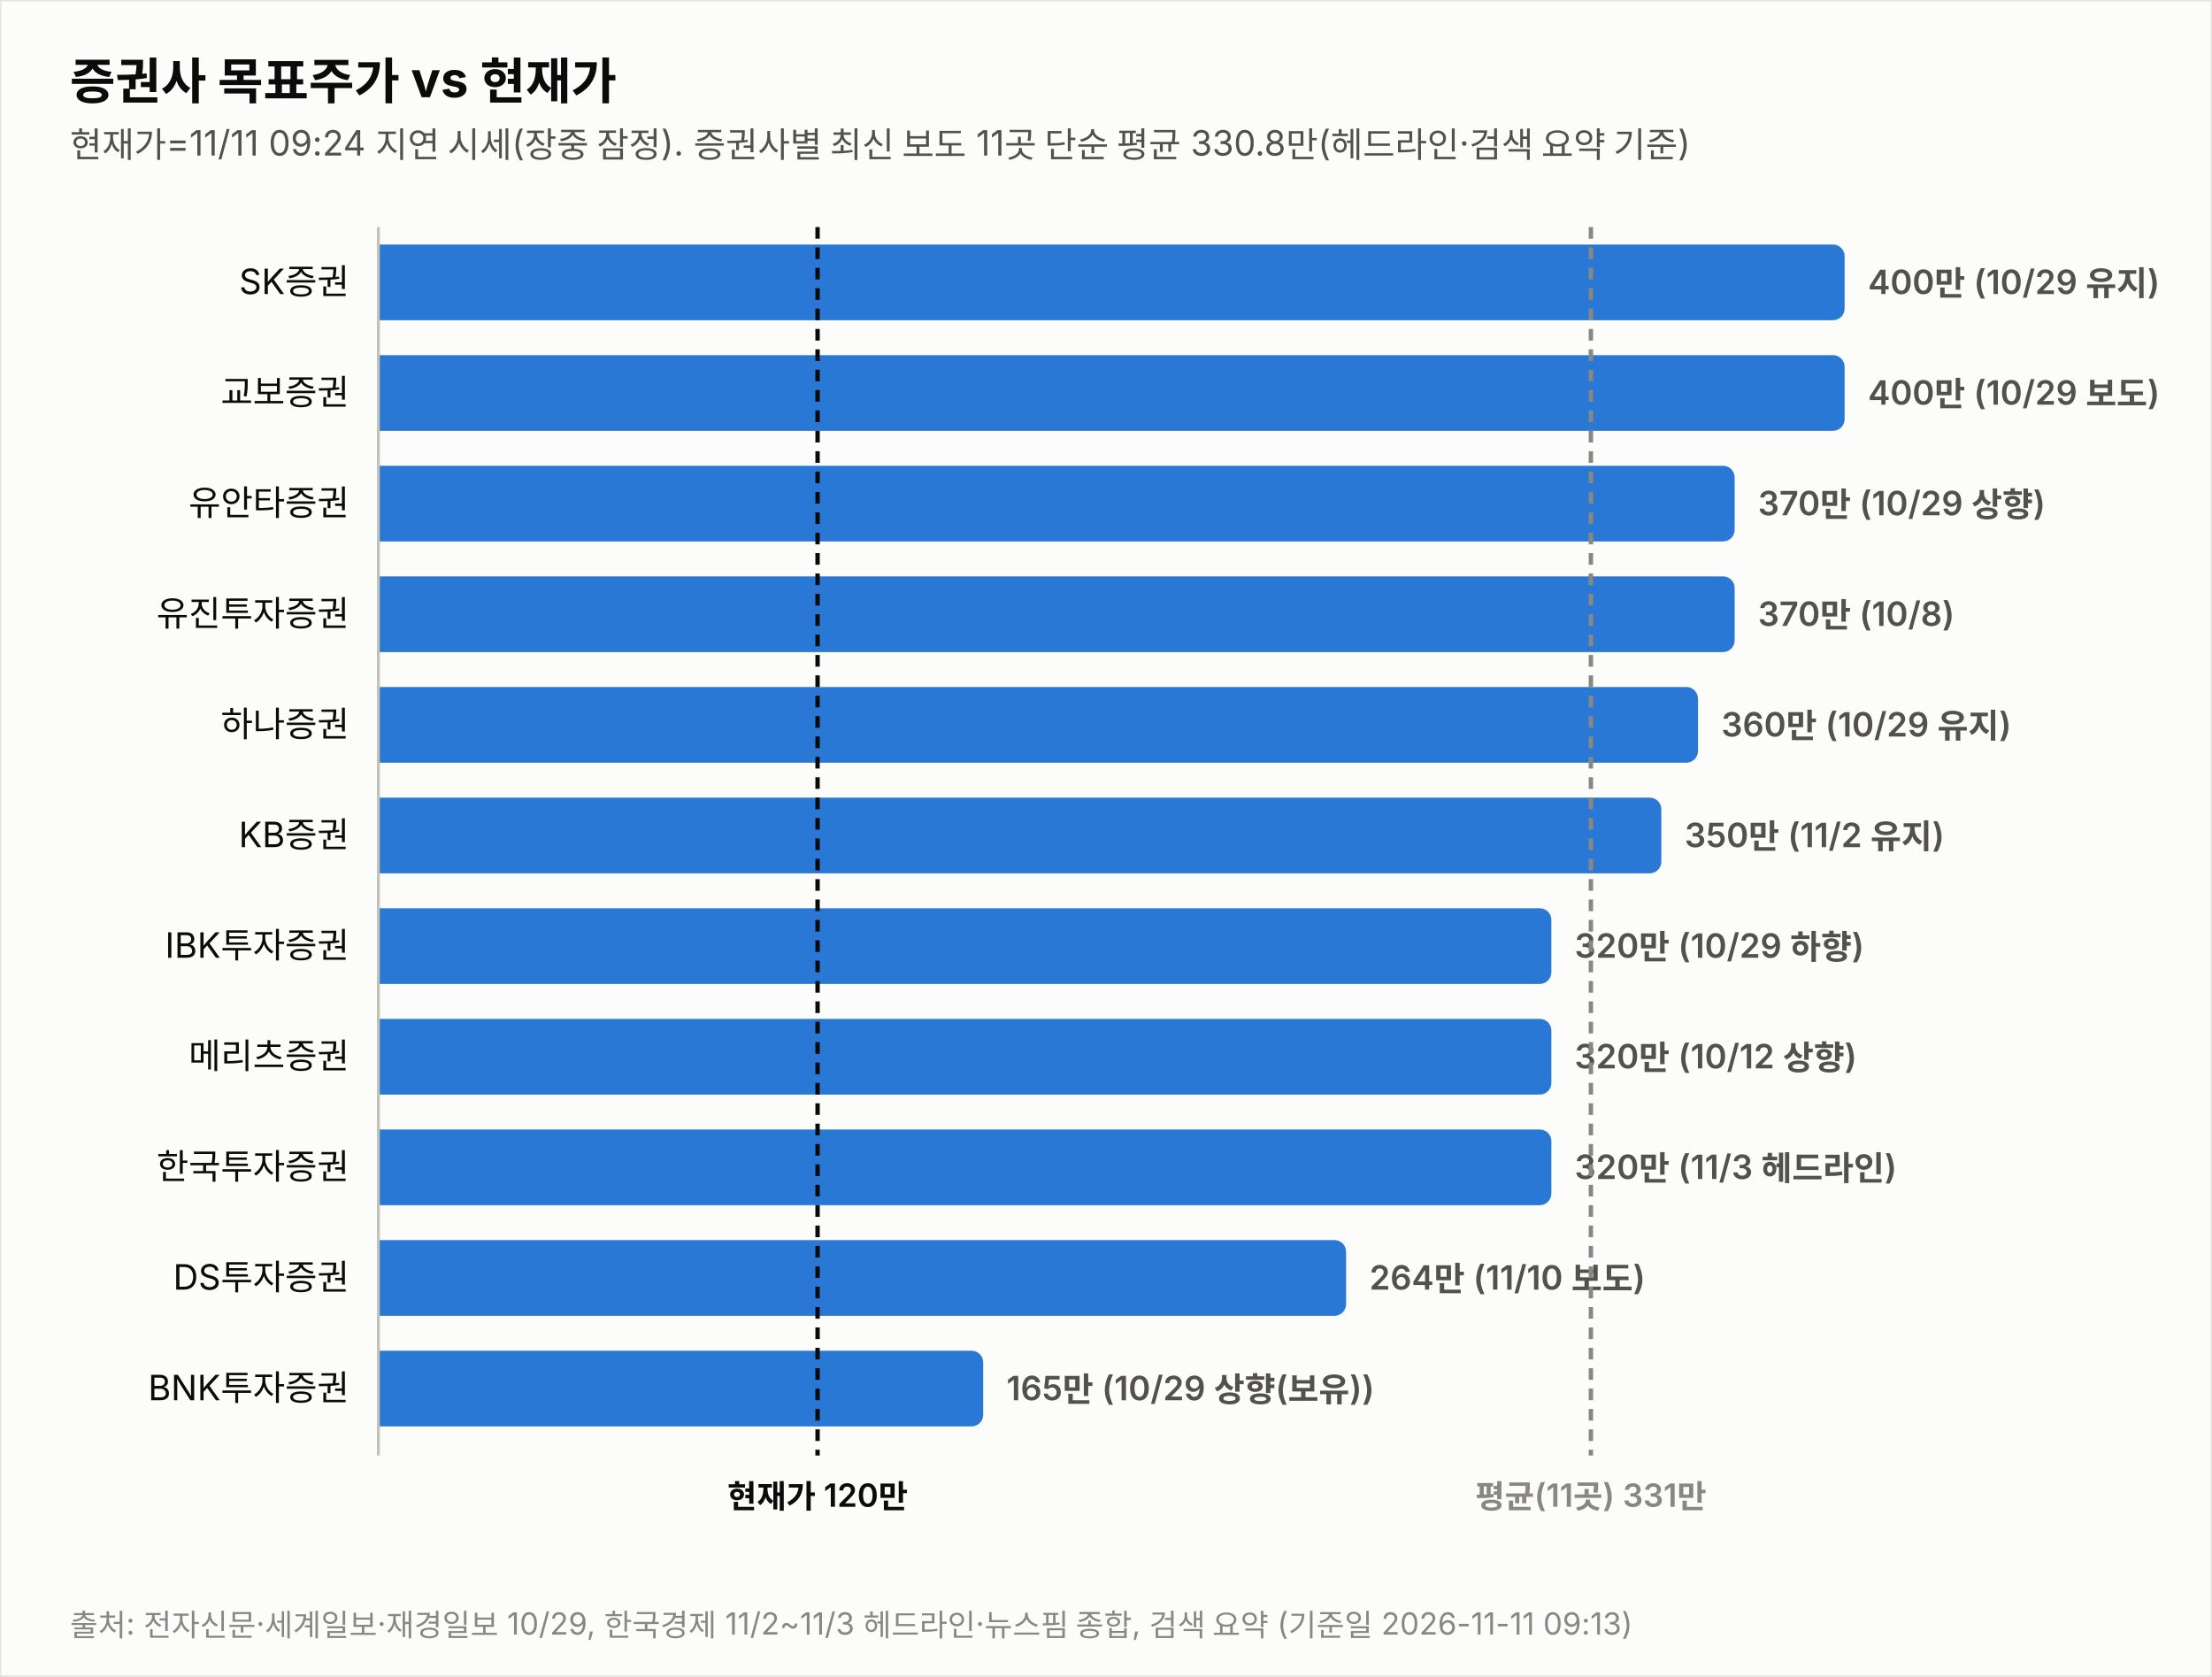
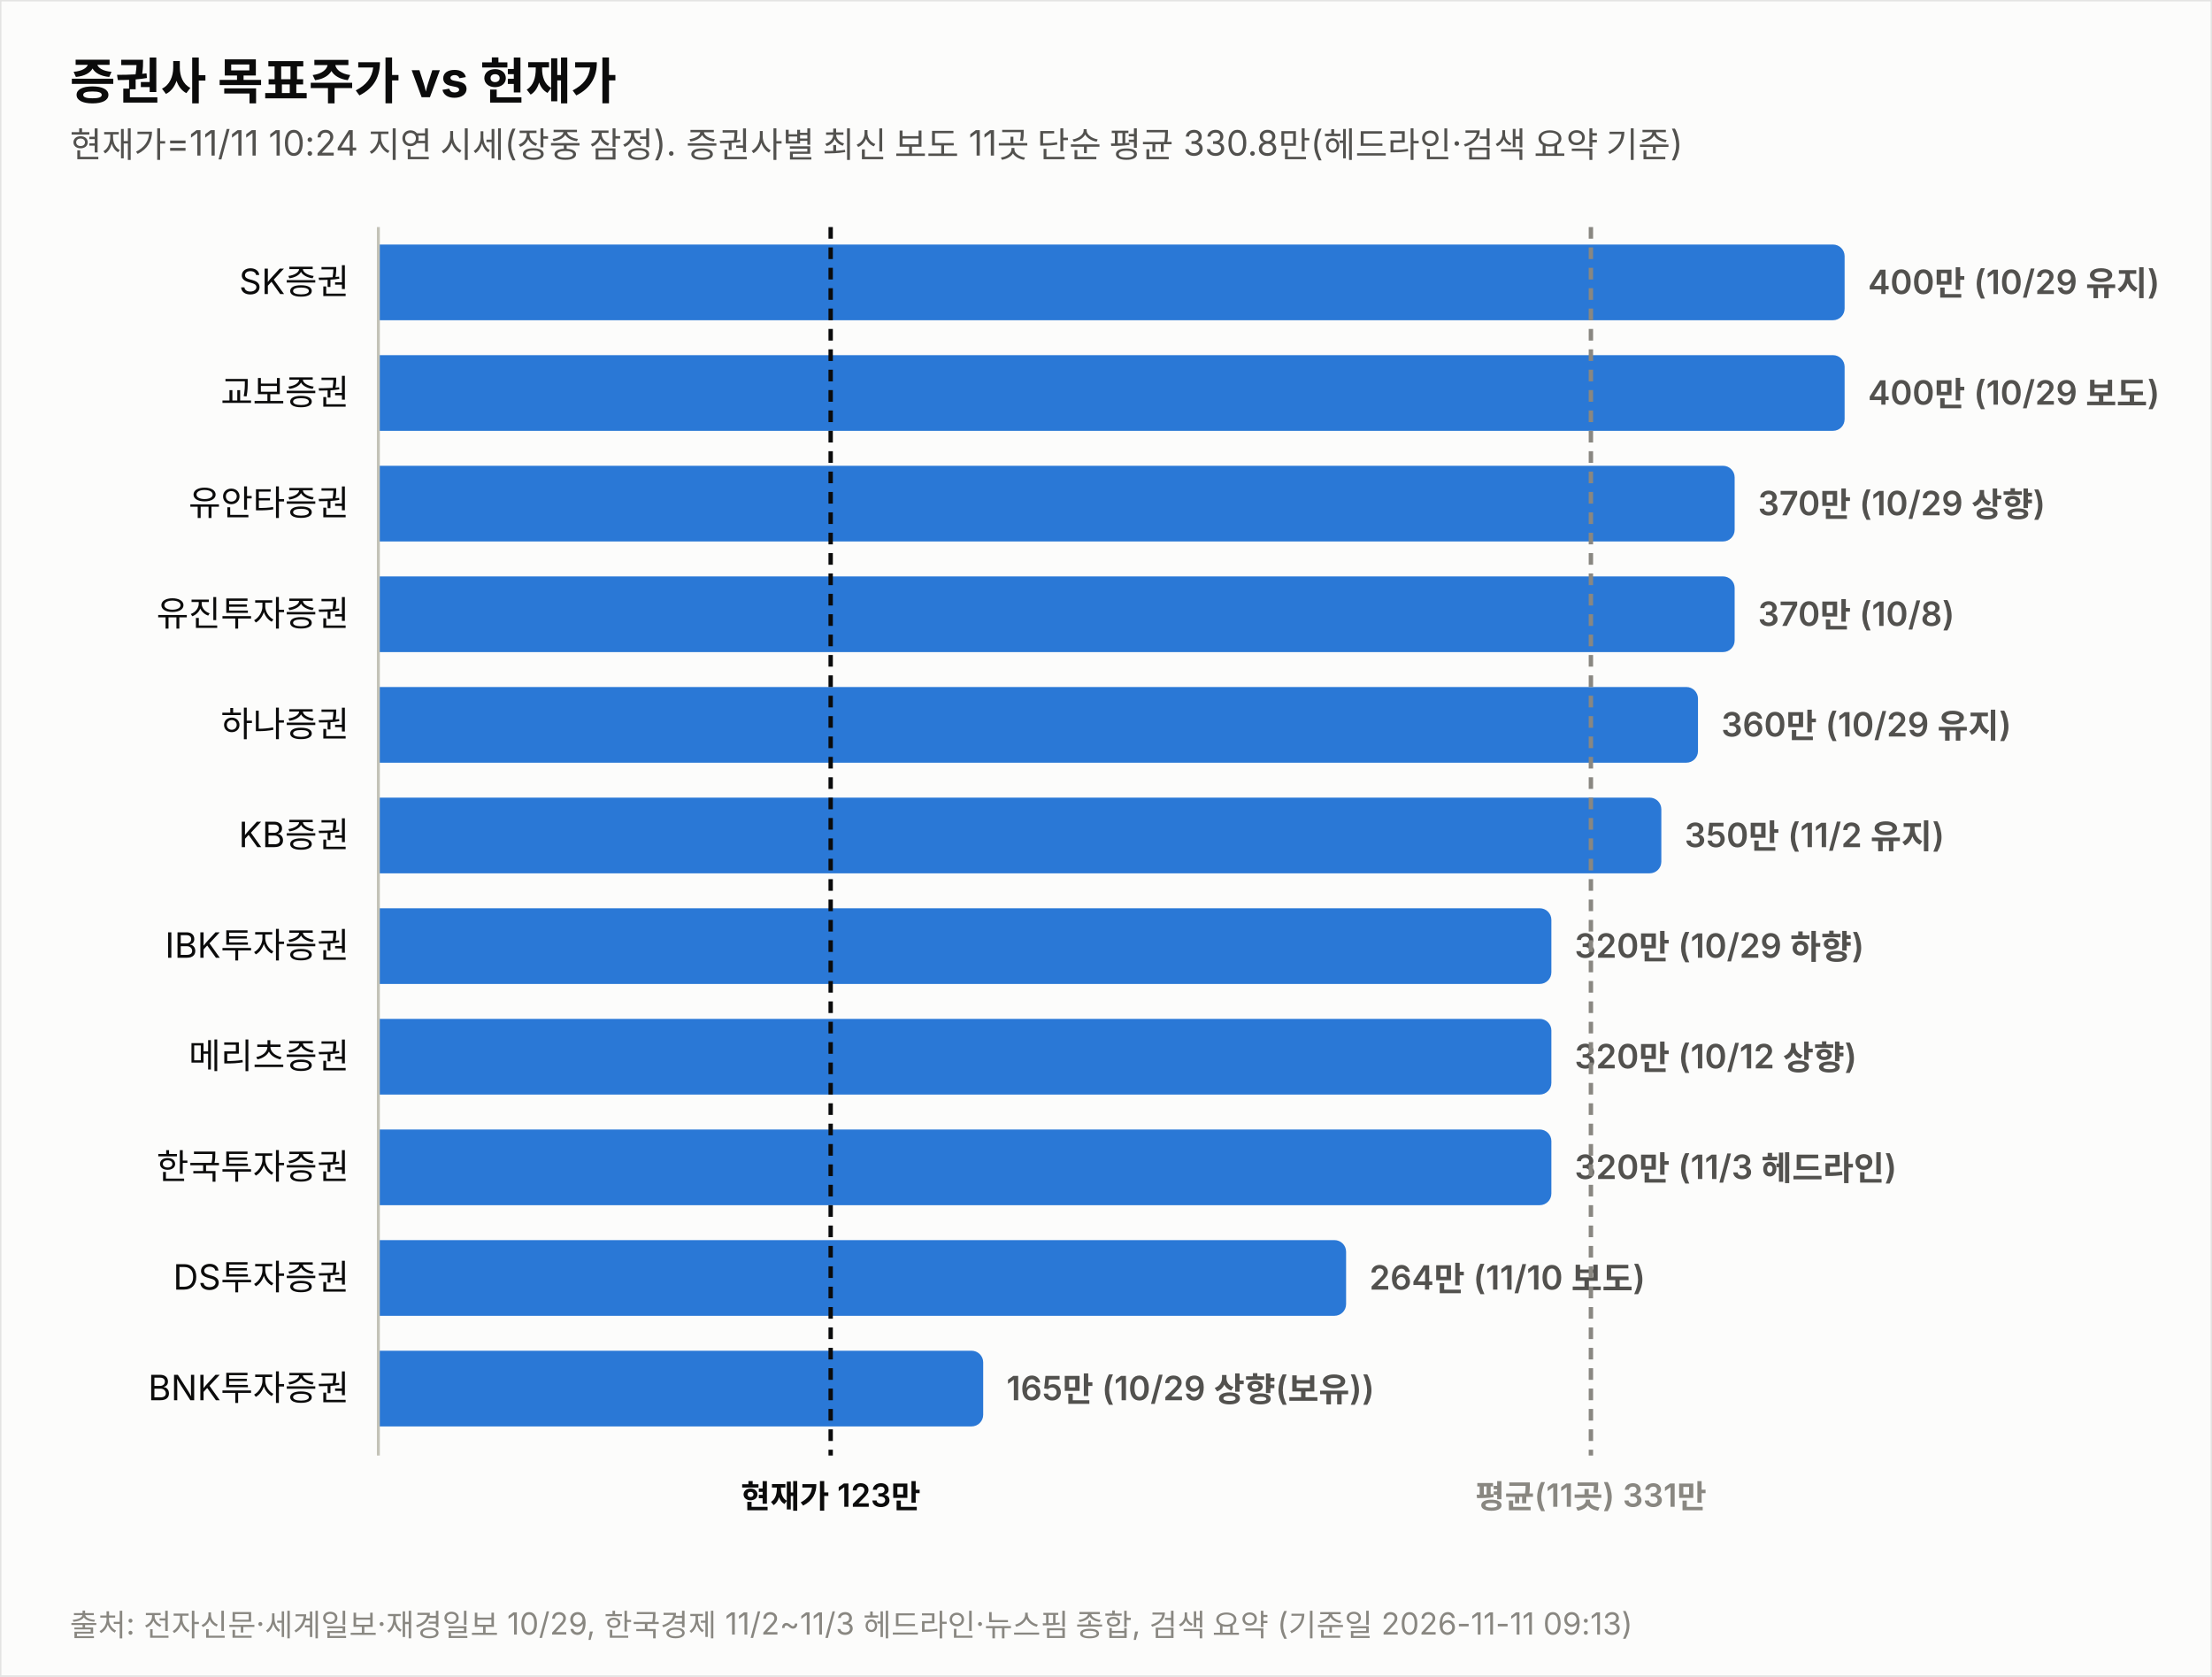
<svg xmlns="http://www.w3.org/2000/svg" width="760" height="576" viewBox="0 0 760 576" font-family="system-ui,-apple-system,&quot;Segoe UI&quot;,&quot;Malgun Gothic&quot;,&quot;Apple SD Gothic Neo&quot;,sans-serif">
  <rect width="760" height="576" fill="#fcfcfb" stroke="rgba(11,11,11,0.10)" />
  <text x="24" y="34" font-size="17" font-weight="700" fill="#0b0b0b">증권사 목표주가 vs 현재가</text>
-   <text x="24" y="54" font-size="12" fill="#52514e">현재가=11/11 09:24 지연 시세(장중 잠정). 증권사별 최신 보도 11곳 단순 평균 330.8만(헤드라인·검색 요약 기준)</text>
+   <text x="24" y="54" font-size="12" fill="#52514e">현재가=11/11 10:24 지연 시세(장중 잠정). 증권사별 최신 보도 11곳 단순 평균 330.8만(헤드라인·검색 요약 기준)</text>
  <text x="120" y="101.0" font-size="12" fill="#0b0b0b" text-anchor="end">SK증권</text>
  <path d="M130,84 h499.774 a4,4 0 0 1 4,4 v18 a4,4 0 0 1 -4,4 h-499.774 z" fill="#2a78d6" opacity="1.0" />
  <text x="641.8" y="101.0" font-size="11.5" font-weight="600" fill="#52514e" style="font-variant-numeric:tabular-nums">400만 (10/29 유지)</text>
  <text x="120" y="139.0" font-size="12" fill="#0b0b0b" text-anchor="end">교보증권</text>
  <path d="M130,122 h499.774 a4,4 0 0 1 4,4 v18 a4,4 0 0 1 -4,4 h-499.774 z" fill="#2a78d6" opacity="1.0" />
  <text x="641.8" y="139.0" font-size="11.5" font-weight="600" fill="#52514e" style="font-variant-numeric:tabular-nums">400만 (10/29 보도)</text>
  <text x="120" y="177.0" font-size="12" fill="#0b0b0b" text-anchor="end">유안타증권</text>
  <path d="M130,160 h461.991 a4,4 0 0 1 4,4 v18 a4,4 0 0 1 -4,4 h-461.991 z" fill="#2a78d6" opacity="1.0" />
  <text x="604.0" y="177.0" font-size="11.5" font-weight="600" fill="#52514e" style="font-variant-numeric:tabular-nums">370만 (10/29 상향)</text>
  <text x="120" y="215.0" font-size="12" fill="#0b0b0b" text-anchor="end">유진투자증권</text>
  <path d="M130,198 h461.991 a4,4 0 0 1 4,4 v18 a4,4 0 0 1 -4,4 h-461.991 z" fill="#2a78d6" opacity="1.0" />
  <text x="604.0" y="215.0" font-size="11.5" font-weight="600" fill="#52514e" style="font-variant-numeric:tabular-nums">370만 (10/8)</text>
  <text x="120" y="253.0" font-size="12" fill="#0b0b0b" text-anchor="end">하나증권</text>
  <path d="M130,236 h449.396 a4,4 0 0 1 4,4 v18 a4,4 0 0 1 -4,4 h-449.396 z" fill="#2a78d6" opacity="1.0" />
  <text x="591.4" y="253.0" font-size="11.5" font-weight="600" fill="#52514e" style="font-variant-numeric:tabular-nums">360만 (10/29 유지)</text>
  <text x="120" y="291.0" font-size="12" fill="#0b0b0b" text-anchor="end">KB증권</text>
  <path d="M130,274 h436.802 a4,4 0 0 1 4,4 v18 a4,4 0 0 1 -4,4 h-436.802 z" fill="#2a78d6" opacity="1.0" />
  <text x="578.8" y="291.0" font-size="11.5" font-weight="600" fill="#52514e" style="font-variant-numeric:tabular-nums">350만 (11/2 유지)</text>
  <text x="120" y="329.0" font-size="12" fill="#0b0b0b" text-anchor="end">IBK투자증권</text>
  <path d="M130,312 h399.019 a4,4 0 0 1 4,4 v18 a4,4 0 0 1 -4,4 h-399.019 z" fill="#2a78d6" opacity="1.0" />
  <text x="541.0" y="329.0" font-size="11.5" font-weight="600" fill="#52514e" style="font-variant-numeric:tabular-nums">320만 (10/29 하향)</text>
  <text x="120" y="367.0" font-size="12" fill="#0b0b0b" text-anchor="end">메리츠증권</text>
  <path d="M130,350 h399.019 a4,4 0 0 1 4,4 v18 a4,4 0 0 1 -4,4 h-399.019 z" fill="#2a78d6" opacity="1.0" />
  <text x="541.0" y="367.0" font-size="11.5" font-weight="600" fill="#52514e" style="font-variant-numeric:tabular-nums">320만 (10/12 상향)</text>
  <text x="120" y="405.0" font-size="12" fill="#0b0b0b" text-anchor="end">한국투자증권</text>
  <path d="M130,388 h399.019 a4,4 0 0 1 4,4 v18 a4,4 0 0 1 -4,4 h-399.019 z" fill="#2a78d6" opacity="1.0" />
  <text x="541.0" y="405.0" font-size="11.5" font-weight="600" fill="#52514e" style="font-variant-numeric:tabular-nums">320만 (11/3 헤드라인)</text>
  <text x="120" y="443.0" font-size="12" fill="#0b0b0b" text-anchor="end">DS투자증권</text>
  <path d="M130,426 h328.491 a4,4 0 0 1 4,4 v18 a4,4 0 0 1 -4,4 h-328.491 z" fill="#2a78d6" opacity="1.0" />
  <text x="470.5" y="443.0" font-size="11.5" font-weight="600" fill="#52514e" style="font-variant-numeric:tabular-nums">264만 (11/10 보도)</text>
  <text x="120" y="481.0" font-size="12" fill="#0b0b0b" text-anchor="end">BNK투자증권</text>
  <path d="M130,464 h203.807 a4,4 0 0 1 4,4 v18 a4,4 0 0 1 -4,4 h-203.807 z" fill="#2a78d6" opacity="1.0" />
  <text x="345.8" y="481.0" font-size="11.5" font-weight="600" fill="#52514e" style="font-variant-numeric:tabular-nums">165만 (10/29 상향(보유))</text>
  <line x1="130" y1="78" x2="130" y2="500" stroke="#c3c2b7" stroke-width="1" />
-   <line x1="280.9" y1="78" x2="280.9" y2="500" stroke="#0b0b0b" stroke-width="1.5" stroke-dasharray="4 3" />
-   <text x="280.9" y="518" font-size="11" font-weight="600" fill="#0b0b0b" text-anchor="middle">현재가 120만</text>
+   <line x1="285.4" y1="78" x2="285.4" y2="500" stroke="#0b0b0b" stroke-width="1.5" stroke-dasharray="4 3" />
+   <text x="285.4" y="518" font-size="11" font-weight="600" fill="#0b0b0b" text-anchor="middle">현재가 123만</text>
  <line x1="546.6" y1="78" x2="546.6" y2="500" stroke="#898781" stroke-width="1.5" stroke-dasharray="4 3" />
  <text x="546.6" y="518" font-size="11" font-weight="600" fill="#898781" text-anchor="middle">평균(11곳) 331만</text>
  <text x="24" y="562" font-size="10.5" fill="#898781">출처: 전자신문·세계일보·재경일보 10/29, 한국경제 11/2~11/3 헤드라인·뉴스핌 종합, 검색 요약 (기준일 2026-11-11 09:13)</text>
</svg>
